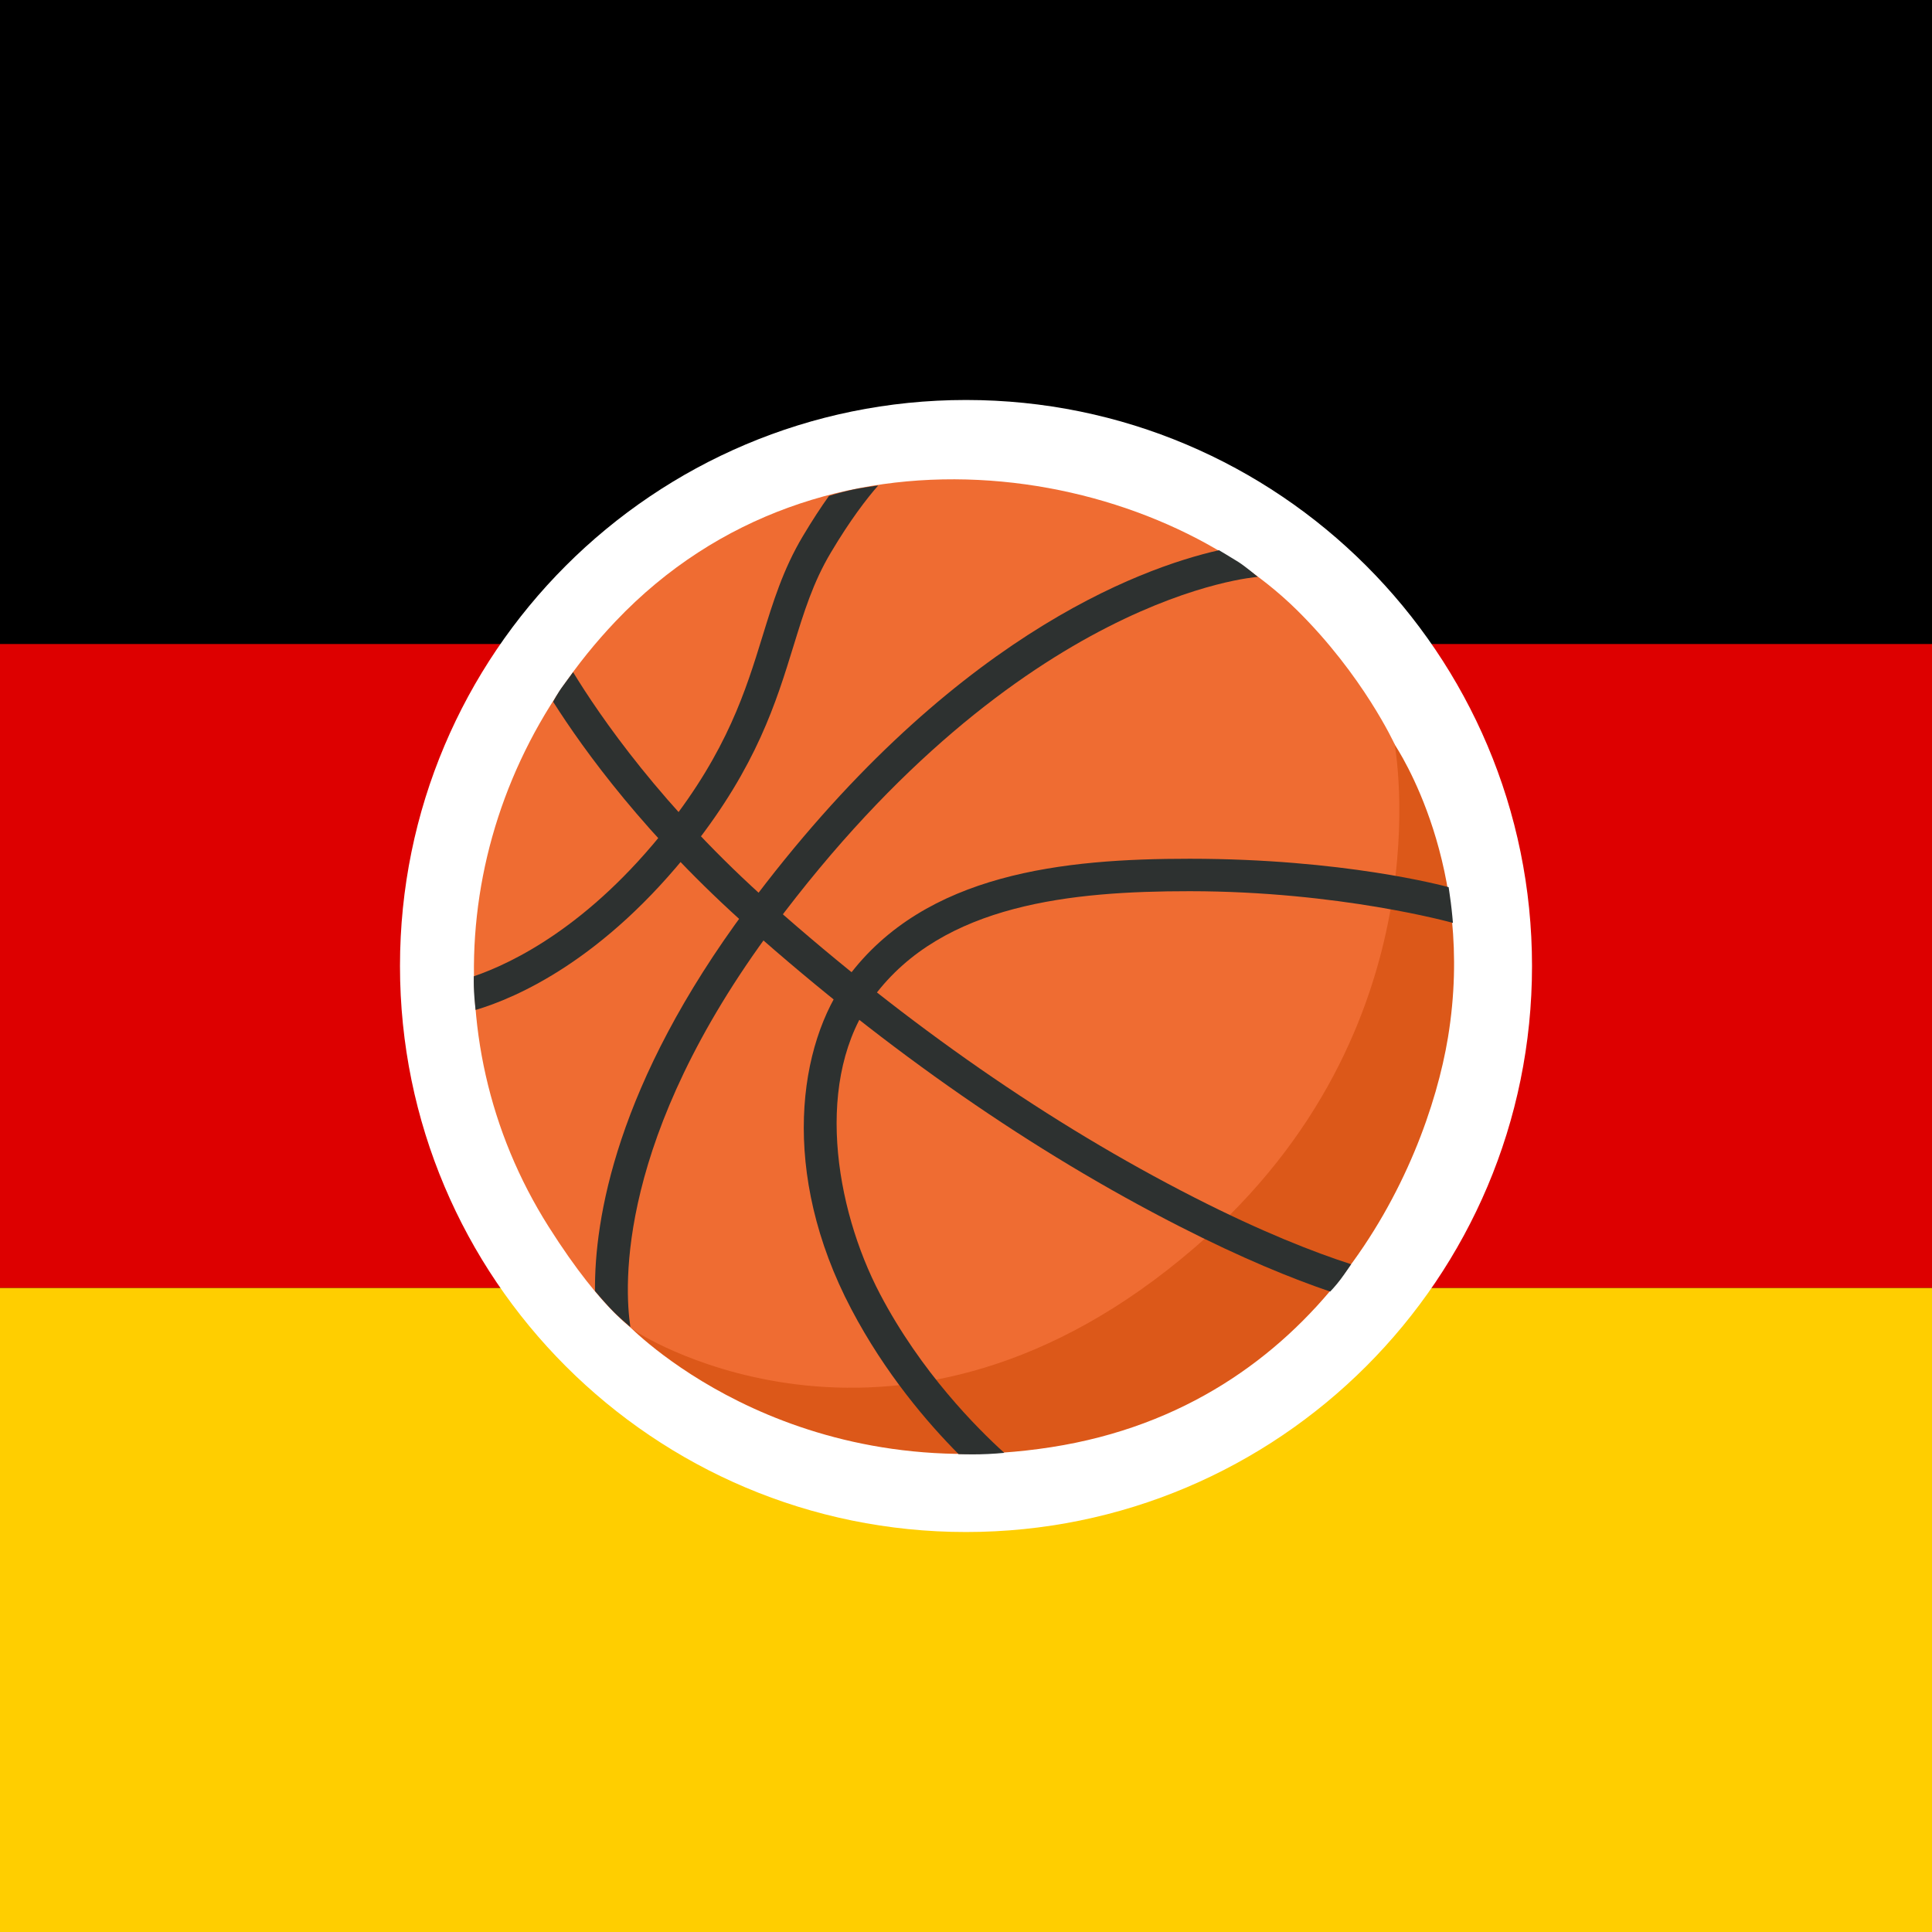
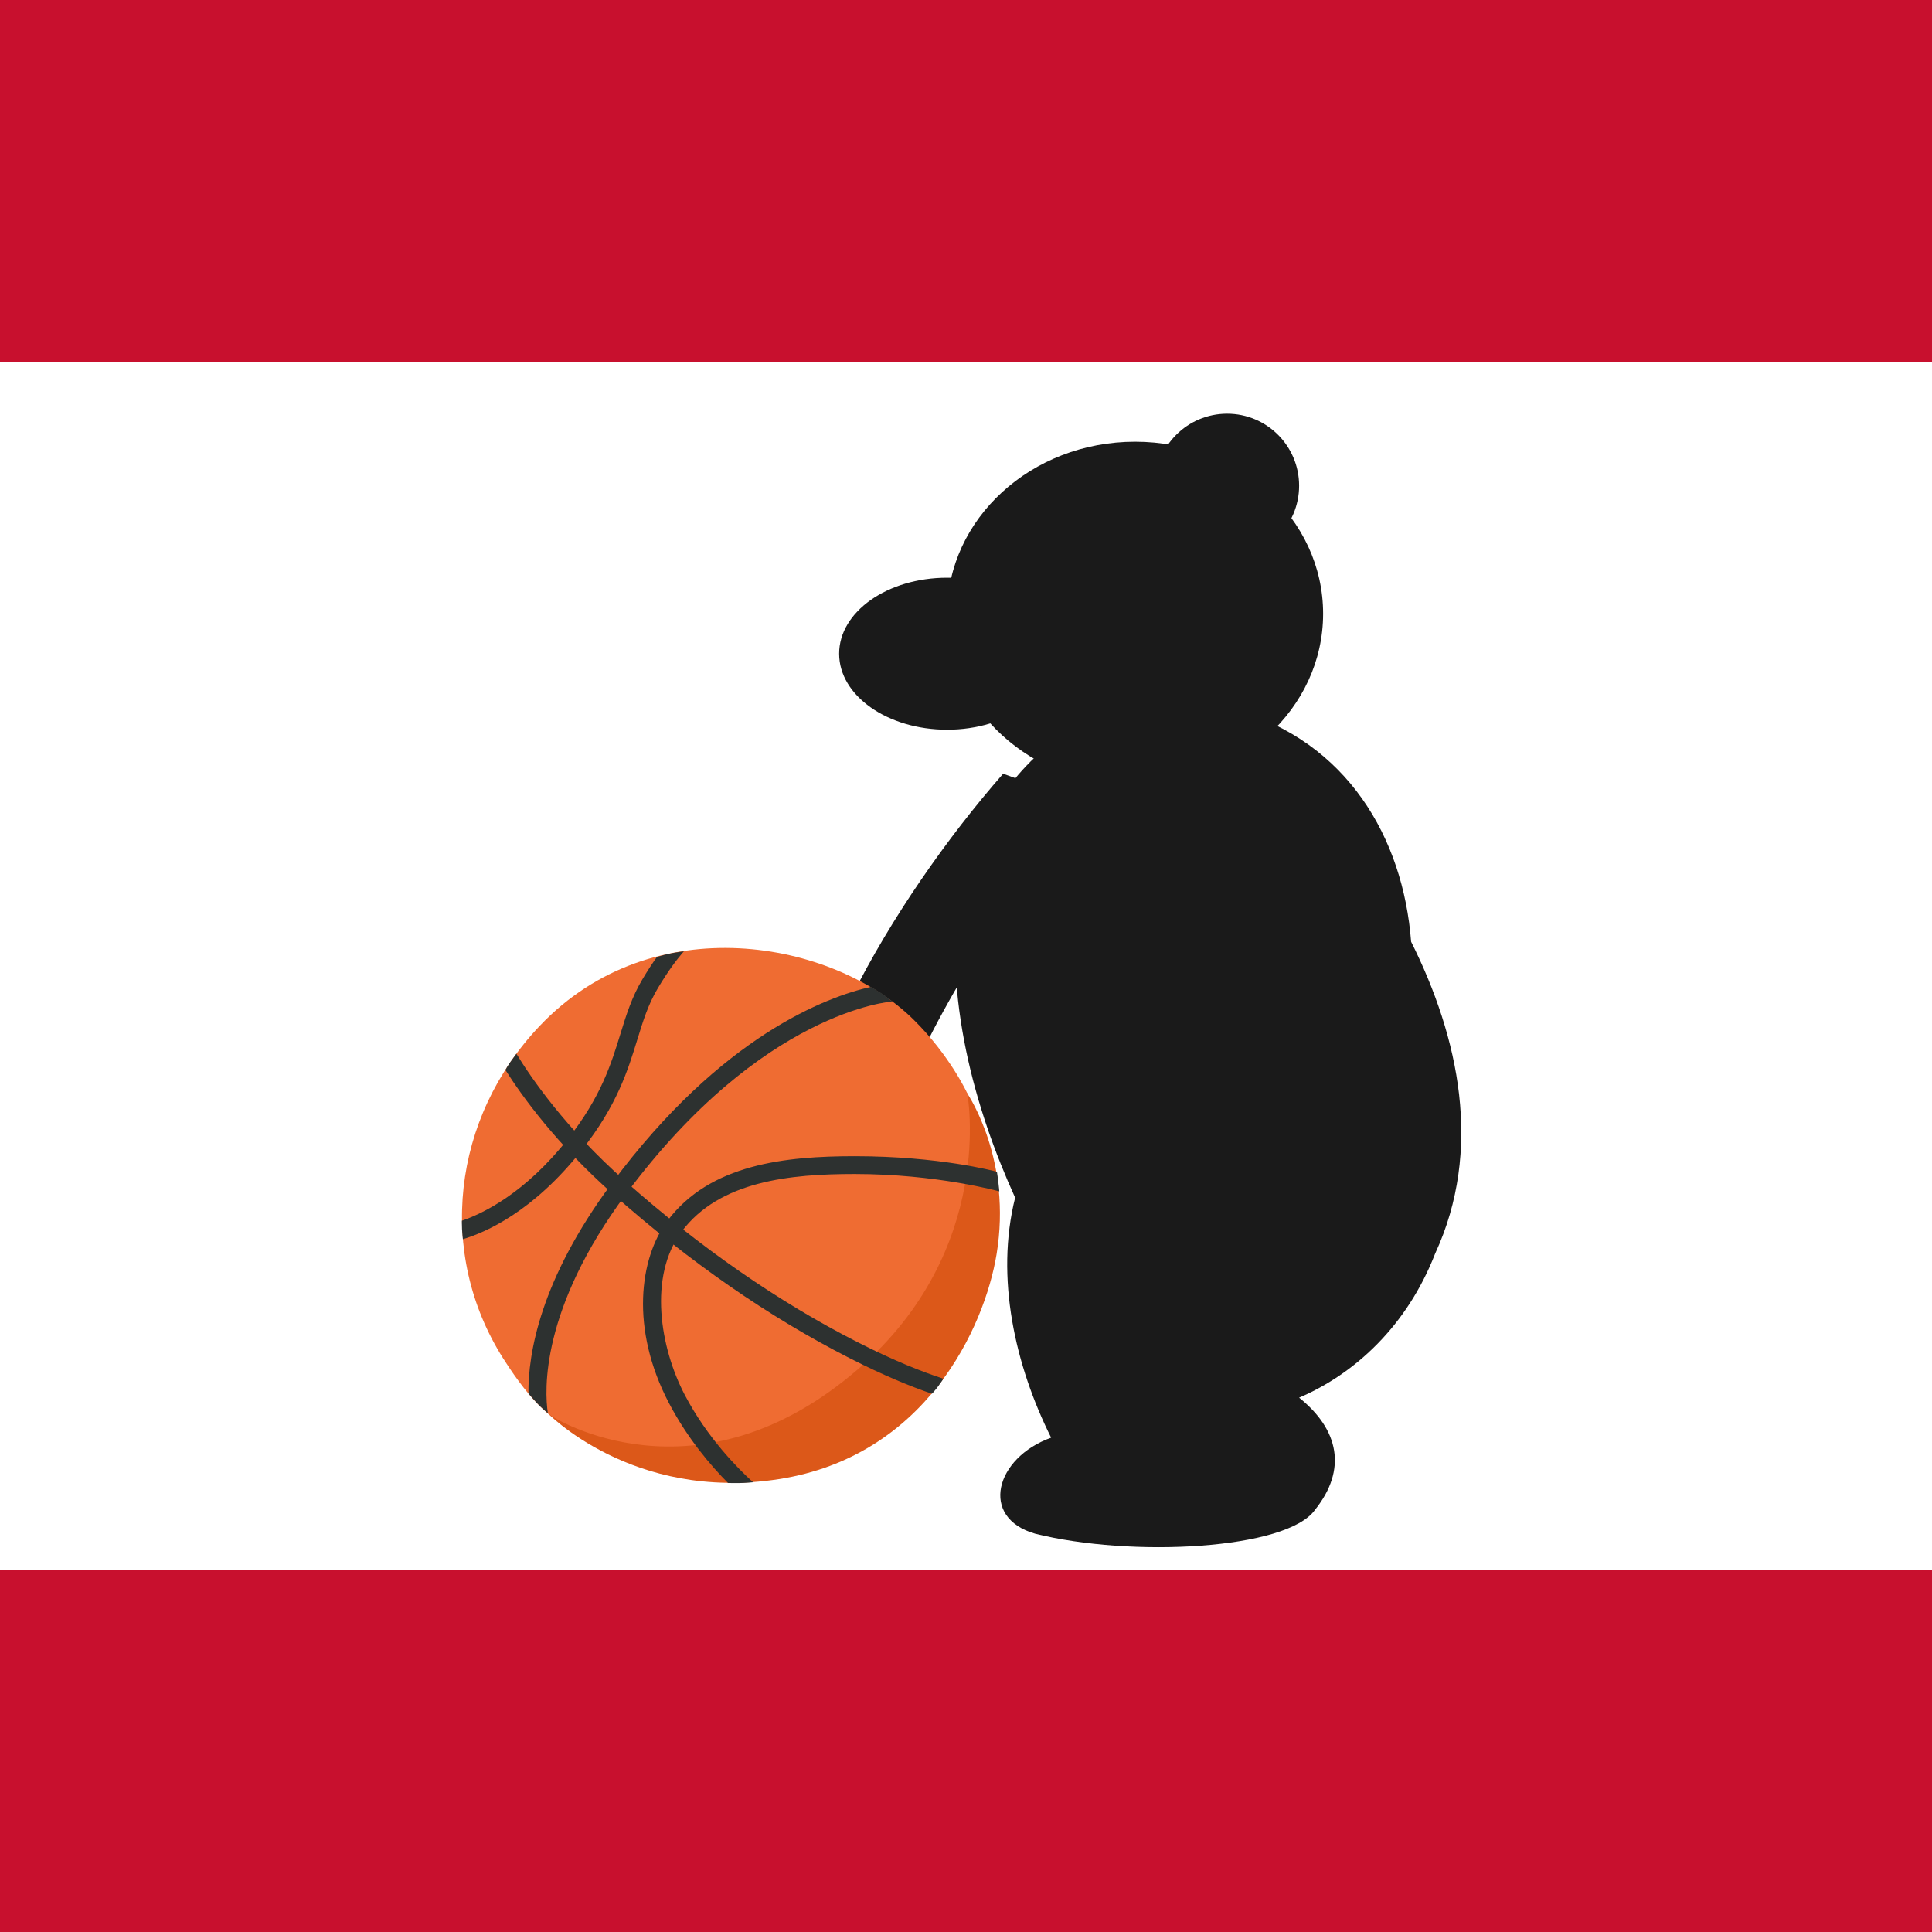
<svg xmlns="http://www.w3.org/2000/svg" width="512" height="512" viewBox="0 0 512 512">
-   <rect width="512" height="512" fill="#000000" />
-   <rect y="170.67" width="512" height="170.67" fill="#DD0000" />
-   <rect y="341.33" width="512" height="170.67" fill="#FFCE00" />
-   <circle cx="256" cy="256" r="150" fill="#ffffff" />
-   <g transform="translate(256,256) scale(2.15) translate(-64,-64)">
-     <path style="fill:#DC5819;" d="M22.31,108.22c0,0,19.22,20.22,52.19,15.09c32.97-5.12,46.19-34.03,48.91-50.51  c3.46-20.99-6.13-35.42-6.64-36.21C116.39,36.01,22.31,108.22,22.31,108.22z" />
-     <path style="fill:#EF6C32;" d="M20.81,21.51C1.06,42.3-2.29,72.67,12.56,96.14c6.91,10.92,11.14,13.14,11.14,13.14  S56.01,130,92.32,98.59c31.1-26.9,24.51-61.93,24.51-61.93s-3.88-8.48-12.04-16.53C86.68,2.25,46.2-5.23,20.81,21.51z" />
-     <g>
-       <path style="fill:#2D3130;" d="M99.97,16.04c-0.29,0.02-29.18,2.1-59.74,43.18c-19.3,25.94-18.35,44.25-17.6,49.27   c0,0-1.47-1.21-2.51-2.33c-1.04-1.11-1.85-2.1-1.85-2.1c-0.08-8.79,2.55-25.45,18.76-47.23C61.7,23.64,85.29,14.99,95.18,12.75   c0,0,1.21,0.71,2.38,1.44C98.42,14.73,99.97,16.04,99.97,16.04z" />
-     </g>
-     <g>
-       <path style="fill:#2D3130;" d="M15.57,27.78c3.21,5.27,10.96,16.66,24.38,28.55c16.89,14.98,34.45,27.16,52.17,36.19   c8.37,4.27,14.8,6.77,19.35,8.24c0,0-0.66,1.01-1.28,1.84c-0.62,0.83-1.3,1.53-1.3,1.53c-4.63-1.57-10.81-4.07-18.6-8.05   c-18.02-9.19-35.86-21.56-53-36.76C24.59,48.06,16.89,37.4,13.11,31.43c0,0,0.53-1.05,1.23-1.98S15.57,27.78,15.57,27.78z" />
-     </g>
-     <g>
-       <path style="fill:#2D3130;" d="M53.18,4.77c-1.43,1.63-3.47,4.28-5.85,8.29c-2.18,3.66-3.3,7.3-4.6,11.52   C40.6,31.5,38.19,39.34,30.3,49.36C19.34,63.28,8.57,67.93,3.55,69.42c0,0-0.14-1.3-0.19-2.21c-0.05-0.91-0.03-1.94-0.03-1.94   c4.77-1.63,14.21-6.19,23.82-18.38c7.43-9.44,9.72-16.9,11.75-23.48c1.32-4.28,2.56-8.32,4.99-12.39c1.15-1.93,2.23-3.58,3.22-4.96   c0,0,1.11-0.37,2.63-0.71C50.92,5.07,53.18,4.77,53.18,4.77z" />
-     </g>
-     <g>
-       <path style="fill:#2D3130;" d="M68.72,124.01c-3.35-3.03-10.27-9.95-15.32-19.58c-5.59-10.65-8.21-26.67-0.75-36.68   c8.52-11.42,24.43-12.97,38.89-12.97c0.02,0,0.04,0,0.06,0c18.41,0.01,32.26,3.86,32.42,3.91c0,0-0.11-1.35-0.26-2.5   c-0.13-0.99-0.27-1.91-0.27-1.91c-0.7-0.18-12.94-3.49-31.89-3.5c-0.02,0-0.04,0-0.06,0c-15.45,0-32.53,1.74-42.1,14.58   c-6.16,8.26-8.42,24.12,0.42,40.93c4.16,7.92,9.4,14.03,13.23,17.88c0,0,1.12,0.04,2.55,0.02   C67.05,124.17,68.72,124.01,68.72,124.01z" />
+   <rect width="512" height="512" fill="#ffffff" />
+   <rect width="512" height="96" fill="#C8102E" />
+   <rect y="416" width="512" height="96" fill="#C8102E" />
+   <g transform="translate(198,116) scale(1.06)">
+     <g fill="#1A1A1A">
+       <path d="M 122 68       C 150 76, 164 100, 166 126       C 178 150, 184 178, 172 204       C 165 222, 152 234, 138 240       C 148 248, 150 258, 142 268       C 135 278, 96 280, 72 274       C 58 270, 62 255, 76 250       C 67 232, 62 210, 67 190       C 57 168, 49 140, 53 112       C 59 92, 71 78, 83 72       C 96 66, 112 64, 122 68 Z" />
+       <path d="M 86 92       C 70 108, 50 138, 40 162       C 33 178, 14 192, 6 178       C -2 163, 12 146, 26 140       C 36 120, 50 100, 64 84 Z" />
+       <ellipse cx="20" cy="176" rx="24" ry="20" />
+       <ellipse cx="97" cy="44" rx="47" ry="43" />
+       <ellipse cx="50" cy="54" rx="27" ry="19" />
+       <circle cx="120" cy="12" r="18" />
    </g>
  </g>
+   <g transform="translate(194,322) scale(1.18) translate(-64,-64)">
+     <path style="fill:#DC5819;" d="M22.31,108.22c0,0,19.22,20.22,52.19,15.09c32.97-5.12,46.19-34.03,48.91-50.51   c3.46-20.99-6.13-35.42-6.64-36.21C116.39,36.01,22.31,108.22,22.31,108.22z" />
+     <path style="fill:#EF6C32;" d="M20.81,21.51C1.06,42.3-2.29,72.67,12.56,96.14c6.91,10.92,11.14,13.14,11.14,13.14   S56.01,130,92.32,98.59c31.1-26.9,24.51-61.93,24.51-61.93s-3.88-8.48-12.04-16.53C86.68,2.25,46.2-5.23,20.81,21.51z" />
+     <path style="fill:#2D3130;" d="M99.97,16.04c-0.29,0.02-29.18,2.1-59.74,43.18c-19.3,25.94-18.35,44.25-17.6,49.27   c0,0-1.47-1.21-2.51-2.33c-1.04-1.11-1.85-2.1-1.85-2.1c-0.08-8.79,2.55-25.45,18.76-47.23C61.7,23.64,85.29,14.99,95.18,12.75   c0,0,1.21,0.71,2.38,1.44C98.42,14.73,99.97,16.04,99.97,16.04z" />
+     <path style="fill:#2D3130;" d="M15.57,27.78c3.21,5.27,10.96,16.66,24.38,28.55c16.89,14.98,34.45,27.16,52.17,36.19   c8.37,4.27,14.8,6.77,19.35,8.24c0,0-0.66,1.01-1.28,1.84c-0.62,0.83-1.3,1.53-1.3,1.53c-4.63-1.57-10.81-4.07-18.6-8.05   c-18.02-9.19-35.86-21.56-53-36.76C24.59,48.06,16.89,37.4,13.11,31.43c0,0,0.53-1.05,1.23-1.98S15.57,27.78,15.57,27.78z" />
+     <path style="fill:#2D3130;" d="M53.18,4.77c-1.43,1.63-3.47,4.28-5.85,8.29c-2.18,3.66-3.3,7.3-4.6,11.52   C40.6,31.5,38.19,39.34,30.3,49.36C19.34,63.28,8.57,67.93,3.55,69.42c0,0-0.14-1.3-0.19-2.21c-0.05-0.91-0.03-1.94-0.03-1.94   c4.77-1.63,14.21-6.19,23.82-18.38c7.43-9.44,9.72-16.9,11.75-23.48c1.32-4.28,2.56-8.32,4.99-12.39c1.15-1.93,2.23-3.58,3.22-4.96   c0,0,1.11-0.37,2.63-0.71C50.92,5.07,53.18,4.77,53.18,4.77z" />
+     <path style="fill:#2D3130;" d="M68.72,124.01c-3.35-3.03-10.27-9.95-15.32-19.58c-5.59-10.65-8.21-26.67-0.75-36.68   c8.52-11.42,24.43-12.97,38.89-12.97c0.02,0,0.04,0,0.06,0c18.41,0.01,32.26,3.86,32.42,3.91c0,0-0.11-1.35-0.26-2.5   c-0.13-0.99-0.27-1.91-0.27-1.91c-0.7-0.18-12.94-3.49-31.89-3.5c-0.02,0-0.04,0-0.06,0c-15.45,0-32.53,1.74-42.1,14.58   c-6.16,8.26-8.42,24.12,0.42,40.93c4.16,7.92,9.4,14.03,13.23,17.88c0,0,1.12,0.04,2.55,0.02   C67.05,124.17,68.72,124.01,68.72,124.01z" />
+   </g>
</svg>
